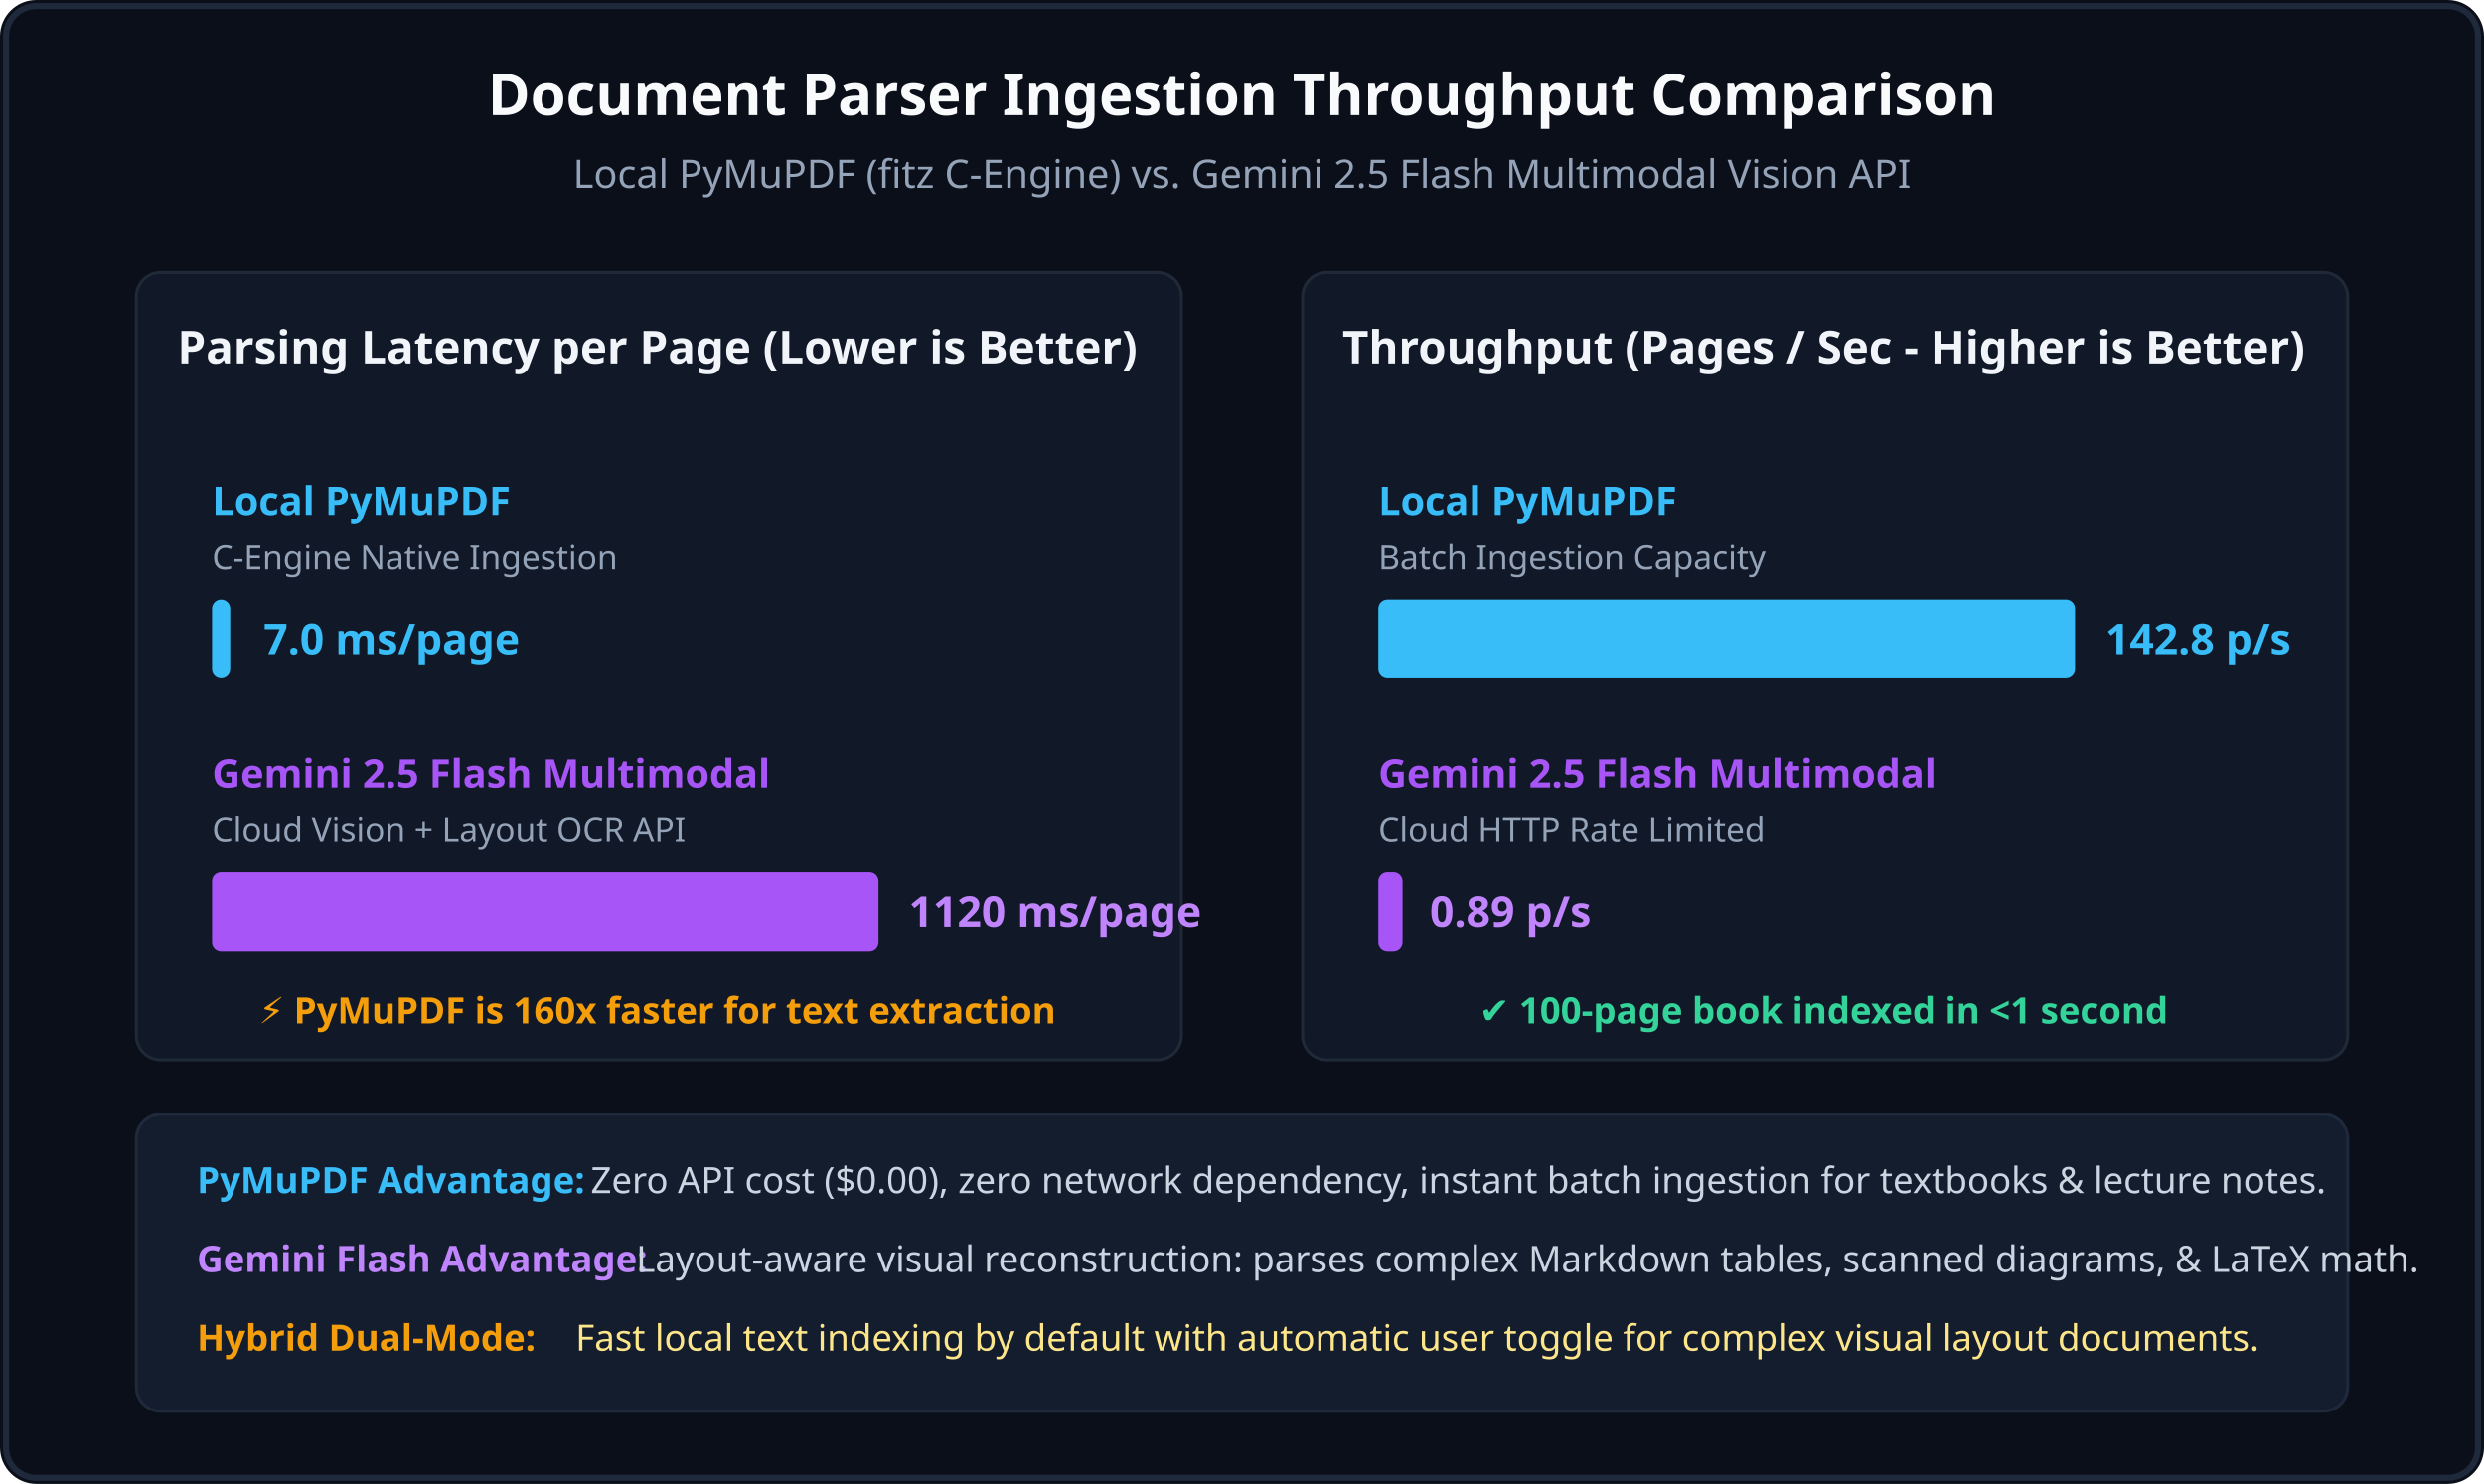
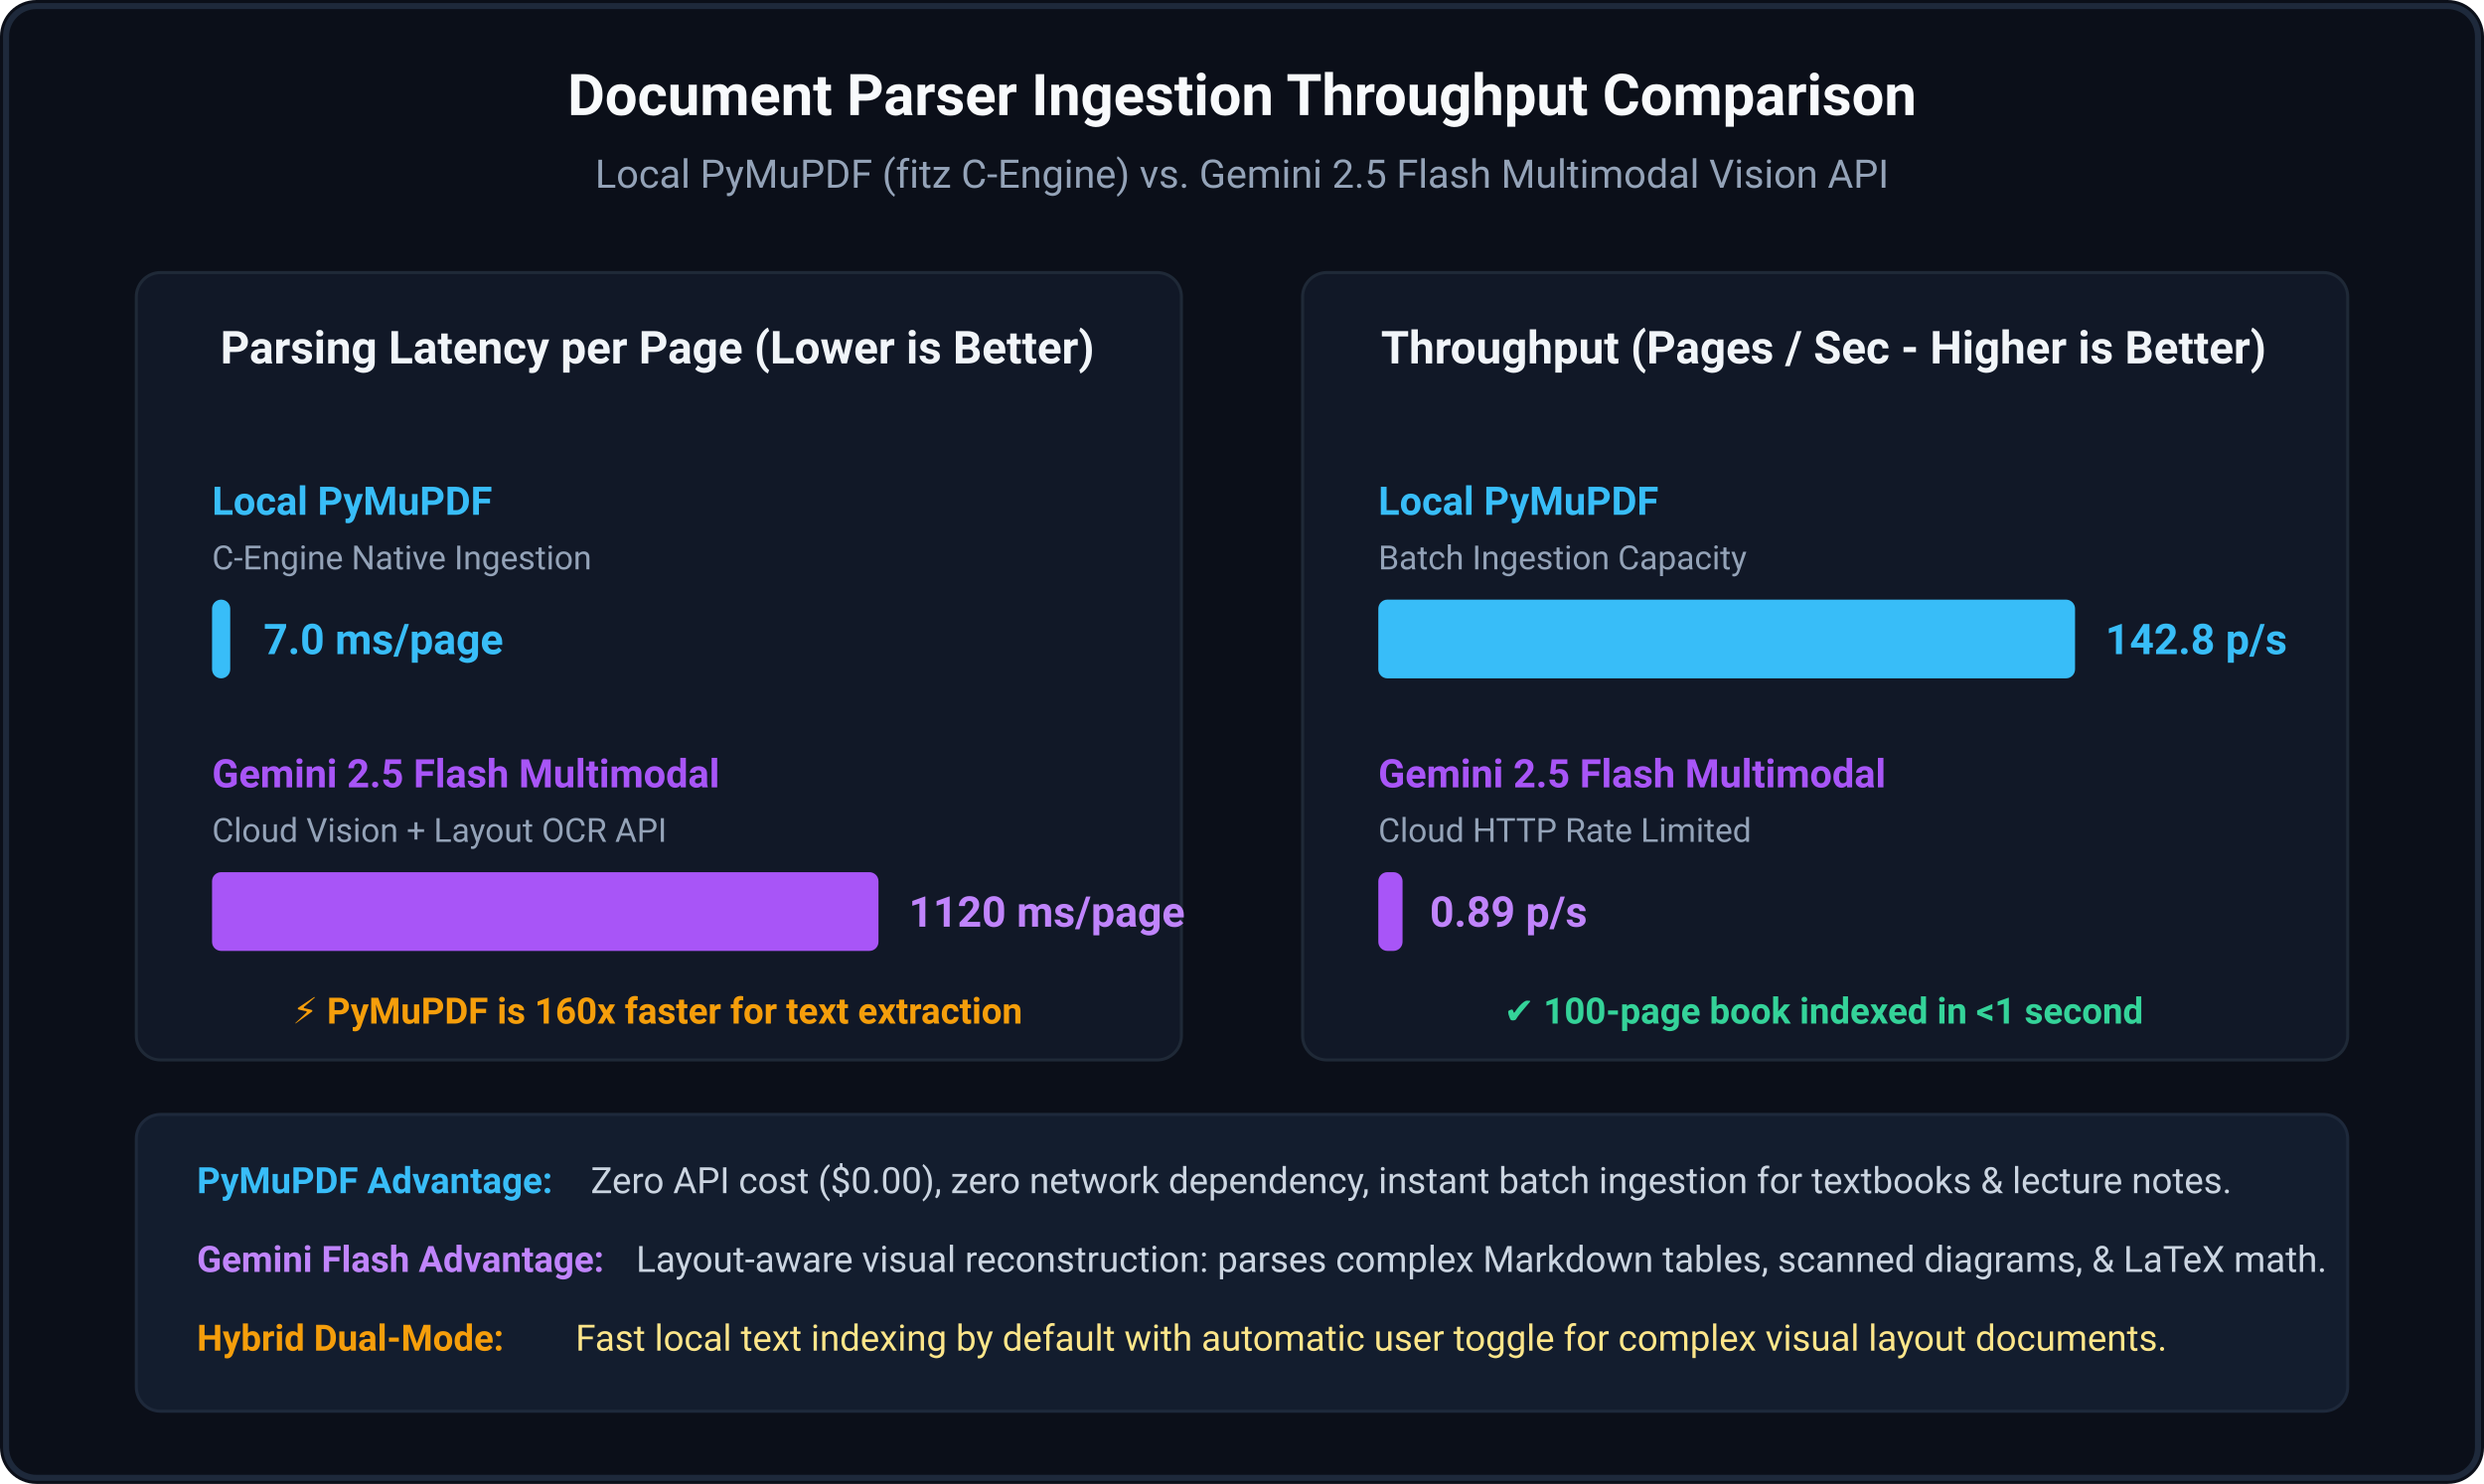
- <svg xmlns="http://www.w3.org/2000/svg" width="820" height="490" font-family="Segoe UI, -apple-system, sans-serif">
+ <svg xmlns="http://www.w3.org/2000/svg" version="1.1" viewBox="0 0 820 490" width="820" height="490">
+   <style>text { font-family: -apple-system, BlinkMacSystemFont, "Segoe UI", Roboto, Helvetica, Arial, sans-serif; }</style>
  <rect width="820" height="490" fill="#0b0f19" rx="12" />
  <rect x="2" y="2" width="816" height="486" fill="none" stroke="#1e293b" stroke-width="2" rx="10" />
  <text x="410.0" y="38" fill="#f8fafc" font-size="19" font-weight="700" text-anchor="middle">Document Parser Ingestion Throughput Comparison</text>
  <text x="410.0" y="62" fill="#94a3b8" font-size="13" text-anchor="middle">Local PyMuPDF (fitz C-Engine) vs. Gemini 2.5 Flash Multimodal Vision API</text>
  <g transform="translate(45, 90)">
    <rect width="345" height="260" fill="#111827" stroke="#1f2937" rx="8" />
    <text x="172" y="30" fill="#f1f5f9" font-size="15" font-weight="600" text-anchor="middle">Parsing Latency per Page (Lower is Better)</text>
    <text x="25" y="80" fill="#38bdf8" font-size="13" font-weight="600">Local PyMuPDF</text>
    <text x="25" y="98" fill="#94a3b8" font-size="11">C-Engine Native Ingestion</text>
    <rect x="25" y="108" width="6" height="26" fill="#38bdf8" rx="3" />
    <text x="42" y="126" fill="#38bdf8" font-size="14" font-weight="bold">7.0 ms/page</text>
    <text x="25" y="170" fill="#a855f7" font-size="13" font-weight="600">Gemini 2.5 Flash Multimodal</text>
    <text x="25" y="188" fill="#94a3b8" font-size="11">Cloud Vision + Layout OCR API</text>
    <rect x="25" y="198" width="220" height="26" fill="#a855f7" rx="3" />
    <text x="255" y="216" fill="#c084fc" font-size="14" font-weight="bold">1120 ms/page</text>
    <text x="172" y="248" fill="#f59e0b" font-size="12" font-weight="600" text-anchor="middle">⚡ PyMuPDF is 160x faster for text extraction</text>
  </g>
  <g transform="translate(430, 90)">
    <rect width="345" height="260" fill="#111827" stroke="#1f2937" rx="8" />
    <text x="172" y="30" fill="#f1f5f9" font-size="15" font-weight="600" text-anchor="middle">Throughput (Pages / Sec - Higher is Better)</text>
    <text x="25" y="80" fill="#38bdf8" font-size="13" font-weight="600">Local PyMuPDF</text>
    <text x="25" y="98" fill="#94a3b8" font-size="11">Batch Ingestion Capacity</text>
    <rect x="25" y="108" width="230" height="26" fill="#38bdf8" rx="3" />
    <text x="265" y="126" fill="#38bdf8" font-size="14" font-weight="bold">142.8 p/s</text>
    <text x="25" y="170" fill="#a855f7" font-size="13" font-weight="600">Gemini 2.5 Flash Multimodal</text>
    <text x="25" y="188" fill="#94a3b8" font-size="11">Cloud HTTP Rate Limited</text>
    <rect x="25" y="198" width="8" height="26" fill="#a855f7" rx="3" />
    <text x="42" y="216" fill="#c084fc" font-size="14" font-weight="bold">0.89 p/s</text>
    <text x="172" y="248" fill="#34d399" font-size="12" font-weight="600" text-anchor="middle">✔ 100-page book indexed in &lt;1 second</text>
  </g>
  <g transform="translate(45, 368)">
    <rect width="730" height="98" fill="#131d2e" stroke="#1e293b" rx="8" />
    <text x="20" y="26" fill="#38bdf8" font-size="12" font-weight="bold">PyMuPDF Advantage: </text>
    <text x="150" y="26" fill="#cbd5e1" font-size="12">Zero API cost ($0.00), zero network dependency, instant batch ingestion for textbooks &amp; lecture notes.</text>
    <text x="20" y="52" fill="#c084fc" font-size="12" font-weight="bold">Gemini Flash Advantage: </text>
    <text x="165" y="52" fill="#cbd5e1" font-size="12">Layout-aware visual reconstruction: parses complex Markdown tables, scanned diagrams, &amp; LaTeX math.</text>
    <text x="20" y="78" fill="#f59e0b" font-size="12" font-weight="bold">Hybrid Dual-Mode: </text>
    <text x="145" y="78" fill="#fde68a" font-size="12">Fast local text indexing by default with automatic user toggle for complex visual layout documents.</text>
  </g>
</svg>
